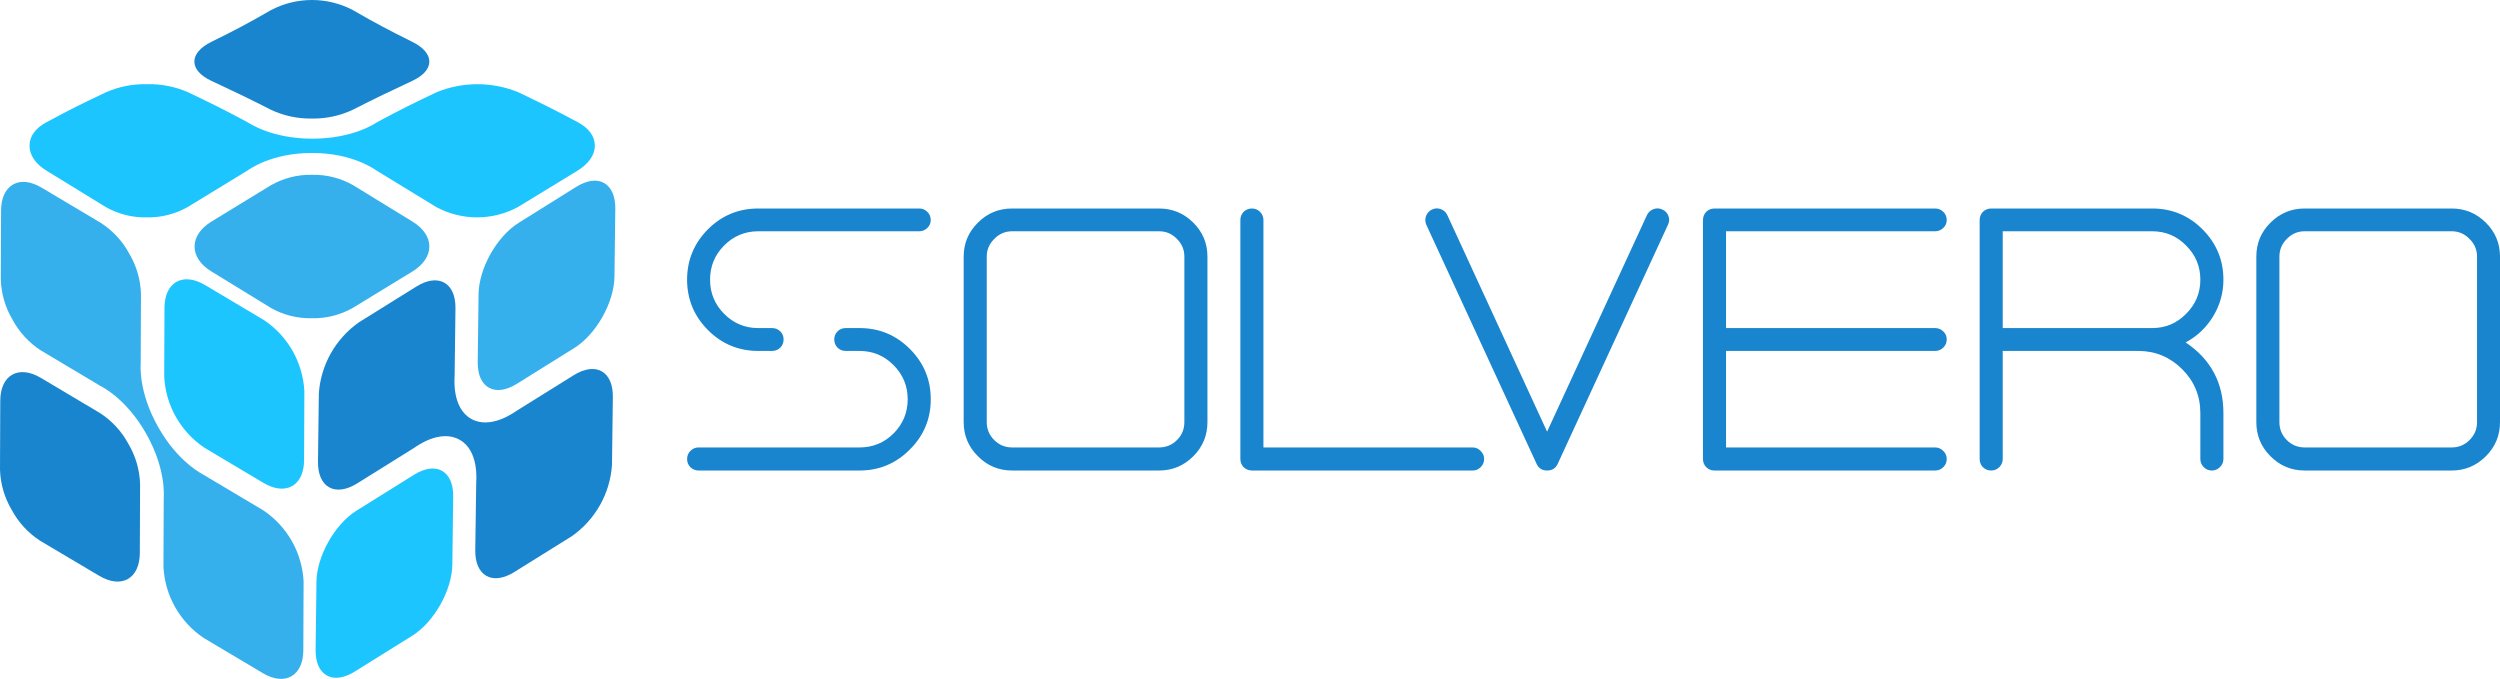
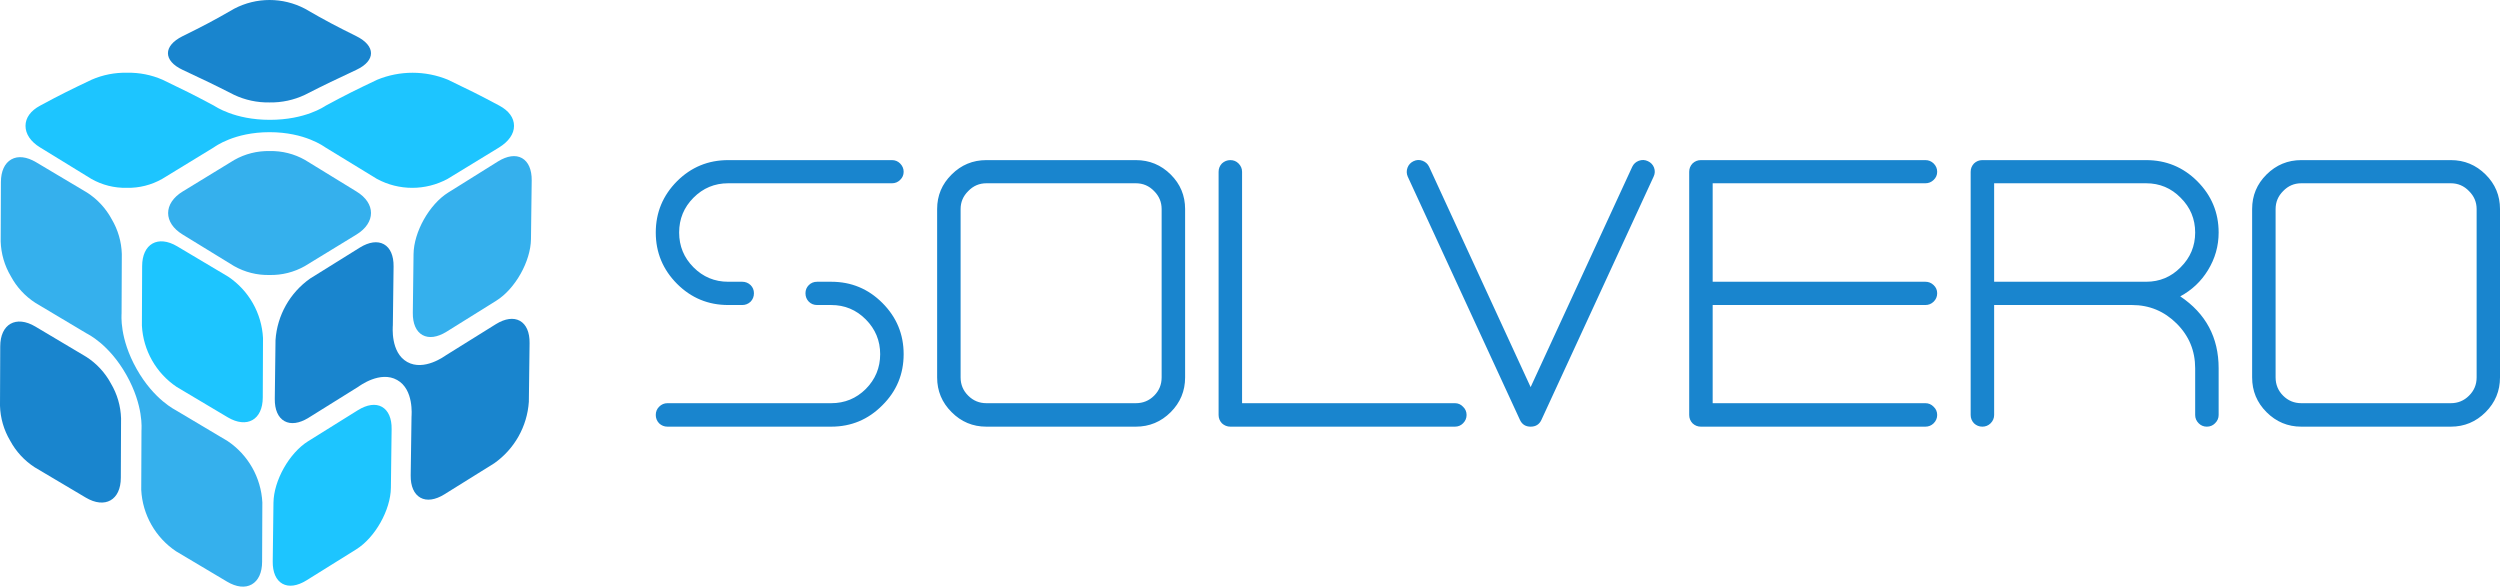
- <svg xmlns="http://www.w3.org/2000/svg" viewBox="0 0 243.78 66.201" width="243.78" height="66.201" role="img" aria-label="Solvero">
+ <svg xmlns="http://www.w3.org/2000/svg" viewBox="0 0 282.111 66.201" width="282.111" height="66.201" role="img" aria-label="Solvero">
  <g transform="scale(0.2663456) translate(-0.0 -0.0002804032)">
    <path d="M129.17 40.18a33.68 33.68 0 0 1-15 3.22 33.66 33.66 0 0 1-15-3.22c-8.73-4.45-13.1-6.5-21.83-10.6-8.25-3.88-8.25-10.14 0-14.24C86.15 11 90.51 8.73 99.25 3.68a32.25 32.25 0 0 1 29.92 0C137.9 8.73 142.26 11 151 15.34c8.25 4.11 8.25 10.37 0 14.24-8.74 4.1-13.1 6.15-21.83 10.6z" fill="#1985ce" />
    <path d="M211.46 62.47L189.62 75.8a31.48 31.48 0 0 1-29.92 0l-21.82-13.33c-.52-.32-8.63-6.47-23.67-6.47s-23.14 6.15-23.67 6.47L68.71 75.8a29.1 29.1 0 0 1-15 3.78 29.08 29.08 0 0 1-15-3.78L17 62.47c-4-2.44-6.19-5.69-6.19-9.14S13 46.91 17 44.76c8.73-4.72 13.1-6.85 21.84-11a35.48 35.48 0 0 1 15-2.94 35.52 35.52 0 0 1 15 2.95c8.73 4.19 13.09 6.32 21.83 11 .53.28 8.63 6 23.67 6s23.15-5.68 23.67-6c8.73-4.72 13.1-6.85 21.83-11a39.47 39.47 0 0 1 29.92 0c8.73 4.19 13.1 6.33 21.83 11 4 2.16 6.19 5.12 6.19 8.57s-2.33 6.66-6.32 9.13z" fill="#1dc5ff" />
    <path d="M99.25 67.78a29.11 29.11 0 0 1 15-3.78 29.09 29.09 0 0 1 15 3.78L151 81.12c8.25 5 8.25 13.23 0 18.27l-21.83 13.34a29.09 29.09 0 0 1-15 3.78 29.08 29.08 0 0 1-15-3.78L77.42 99.39c-8.25-5-8.25-13.23 0-18.27zM221.17 67c-2.69-1.52-6.3-1-10.17 1.39l-21.11 13.19c-8 5-14.56 16.67-14.68 26.07l-.31 24.88c-.06 4.55 1.39 7.9 4.09 9.41s6.3 1 10.17-1.38l21.12-13.17c8-5 14.56-16.67 14.68-26.07l.31-24.88c.05-4.55-1.4-7.9-4.1-9.44z" fill="#35b0ed" />
    <path d="M168.27 161c7.17 4 6.09 15 6.08 15.58l-.35 24.85c-.06 4.55 1.4 7.89 4.09 9.41s6.3 1 10.17-1.39l21.12-13.16a34.71 34.71 0 0 0 14.68-26.06l.31-24.88c.06-4.55-1.39-7.9-4.09-9.41s-6.3-1-10.17 1.39L189 150.48c-.51.32-9.31 6.91-16.48 2.88s-6.09-15-6.08-15.58l.31-24.88c.06-4.55-1.39-7.9-4.09-9.41s-6.3-1-10.17 1.38L131.41 118a34.7 34.7 0 0 0-14.68 26.07l-.31 24.93c-.06 4.55 1.4 7.9 4.09 9.41s6.3 1 10.17-1.38l21.12-13.17c.5-.33 9.3-6.93 16.47-2.86z" fill="#1985ce" />
    <path d="M161.83 172.38c-2.69-1.51-6.3-1-10.17 1.39l-21.12 13.17c-8 5-14.56 16.66-14.68 26.07l-.31 24.88c-.06 4.55 1.4 7.9 4.09 9.41s6.3 1 10.17-1.39l21.12-13.16c8-5 14.56-16.67 14.68-26.07l.31-24.88c.08-4.55-1.4-7.9-4.09-9.42zM74.85 163.93a33.39 33.39 0 0 1-14.73-26l.1-25.14c0-9.5 6.71-13.28 14.87-8.42l21.61 12.86a33.37 33.37 0 0 1 14.73 26l-.1 25.14c0 9.5-6.71 13.27-14.87 8.42z" fill="#1dc5ff" />
    <path d="M96.18 246.42l-21.61-12.86a33.38 33.38 0 0 1-14.73-26l.1-25.14c0-.6 1-10.49-6.39-23.58s-16.4-17.31-16.92-17.62L15 128.32A30.65 30.65 0 0 1 4.57 117a30.69 30.69 0 0 1-4.28-14.72l.1-25.14c0-4.6 1.58-8 4.39-9.6s6.53-1.17 10.49 1.18l21.6 12.86a30.67 30.67 0 0 1 10.45 11.28 30.66 30.66 0 0 1 4.29 14.76l-.1 25.14c0 .61-1 10.49 6.39 23.58S74.29 173.65 74.81 174l21.61 12.86a33.38 33.38 0 0 1 14.73 26l-.1 25.14c0 4.6-1.58 8-4.39 9.6s-6.53 1.17-10.48-1.18z" fill="#35b0ed" />
    <path d="M36.58 151.21A30.69 30.69 0 0 1 47 162.49a30.69 30.69 0 0 1 4.29 14.76l-.1 25.14c0 9.5-6.71 13.27-14.87 8.42L14.73 198a30.69 30.69 0 0 1-10.44-11.32A30.65 30.65 0 0 1 0 171.91l.1-25.14c0-9.5 6.71-13.27 14.87-8.42z" fill="#1985ce" />
  </g>
-   <g transform="translate(67 20.31997)" fill="#1985ce">
-     <g transform="scale(1)">
+   <g transform="translate(74 18.05483)" fill="#1985ce">
+     <g transform="scale(1.177233)">
      <g>
        <path d="M18.43-13.89L17.08-13.89Q16.6-13.89 16.28-13.57L16.28-13.57Q15.96-13.25 15.96-12.79L15.96-12.79Q15.96-12.31 16.28-11.98L16.28-11.98Q16.6-11.66 17.08-11.66L17.08-11.66 18.43-11.66Q20.37-11.66 21.74-10.28L21.74-10.28Q23.12-8.89 23.12-6.95L23.12-6.95Q23.12-5 21.74-3.61L21.74-3.61Q20.37-2.25 18.43-2.25L18.43-2.25 2.73-2.25Q2.27-2.25 1.93-1.91L1.93-1.91Q1.61-1.59 1.61-1.12L1.61-1.12Q1.61-0.66 1.93-0.32L1.93-0.32Q2.27 0 2.73 0L2.73 0 18.43 0Q21.3 0 23.33-2.05L23.33-2.05Q25.37-4.07 25.37-6.95L25.37-6.95Q25.37-9.82 23.33-11.86L23.33-11.86Q21.3-13.89 18.43-13.89L18.43-13.89ZM8.55-11.66L9.9-11.66Q10.36-11.66 10.7-11.98L10.7-11.98Q11.02-12.31 11.02-12.79L11.02-12.79Q11.02-13.25 10.7-13.57L10.7-13.57Q10.36-13.89 9.9-13.89L9.9-13.89 8.55-13.89Q6.6-13.89 5.22-15.28L5.22-15.28Q3.85-16.66 3.85-18.61L3.85-18.61Q3.85-20.56 5.22-21.94L5.22-21.94Q6.6-23.33 8.55-23.33L8.55-23.33 24.25-23.33Q24.71-23.33 25.03-23.65L25.03-23.65Q25.37-23.97 25.37-24.43L25.37-24.43Q25.37-24.89 25.03-25.23L25.03-25.23Q24.71-25.55 24.25-25.55L24.25-25.55 8.55-25.55Q5.68-25.55 3.65-23.53L3.65-23.53Q1.61-21.48 1.61-18.61L1.61-18.61Q1.61-15.74 3.65-13.69L3.65-13.69Q5.68-11.66 8.55-11.66L8.55-11.66ZM47.63-23.33L33.3-23.33Q32.28-23.33 31.56-22.58L31.56-22.58Q30.83-21.86 30.83-20.86L30.83-20.86 30.83-4.72Q30.83-3.69 31.56-2.97L31.56-2.97Q32.28-2.25 33.3-2.25L33.3-2.25 47.63-2.25Q48.66-2.25 49.38-2.97L49.38-2.97Q50.1-3.69 50.1-4.72L50.1-4.72 50.1-20.86Q50.1-21.86 49.38-22.58L49.38-22.58Q48.66-23.33 47.63-23.33L47.63-23.33ZM47.63 0L33.3 0Q31.35 0 29.97-1.39L29.97-1.39Q28.58-2.77 28.58-4.72L28.58-4.72 28.58-20.86Q28.58-22.8 29.97-24.17L29.97-24.17Q31.35-25.55 33.3-25.55L33.3-25.55 47.63-25.55Q49.58-25.55 50.97-24.17L50.97-24.17Q52.35-22.8 52.35-20.86L52.35-20.86 52.35-4.72Q52.35-2.77 50.97-1.39L50.97-1.39Q49.58 0 47.63 0L47.63 0ZM78.21 0L56.69 0Q56.23 0 55.88-0.32L55.88-0.32Q55.56-0.66 55.56-1.12L55.56-1.12 55.56-24.43Q55.56-24.89 55.88-25.23L55.88-25.23Q56.23-25.55 56.69-25.55L56.69-25.55Q57.15-25.55 57.47-25.23L57.47-25.23Q57.81-24.89 57.81-24.43L57.81-24.43 57.81-2.25 78.21-2.25Q78.67-2.25 78.99-1.91L78.99-1.91Q79.33-1.59 79.33-1.12L79.33-1.12Q79.33-0.66 78.99-0.32L78.99-0.32Q78.67 0 78.21 0L78.21 0ZM85.47 0Q84.75 0 84.45-0.64L84.45-0.64 73.69-23.97Q73.51-24.39 73.67-24.83L73.67-24.83Q73.83-25.25 74.25-25.45L74.25-25.45Q74.67-25.65 75.1-25.49L75.1-25.49Q75.54-25.33 75.74-24.91L75.74-24.91 85.47-3.79 95.21-24.91Q95.41-25.33 95.85-25.49L95.85-25.49Q96.29-25.65 96.71-25.45L96.71-25.45Q97.14-25.25 97.3-24.83L97.3-24.83Q97.46-24.39 97.26-23.97L97.26-23.97 86.5-0.64Q86.2 0 85.47 0L85.47 0ZM102.92-11.66L123.31-11.66Q123.77-11.66 124.1-11.98L124.1-11.98Q124.44-12.31 124.44-12.79L124.44-12.79Q124.44-13.25 124.1-13.57L124.1-13.57Q123.77-13.89 123.31-13.89L123.31-13.89 102.92-13.89 102.92-23.33 123.31-23.33Q123.77-23.33 124.1-23.65L124.1-23.65Q124.44-23.97 124.44-24.43L124.44-24.43Q124.44-24.89 124.1-25.23L124.1-25.23Q123.77-25.55 123.31-25.55L123.31-25.55 101.79-25.55Q101.33-25.55 100.99-25.23L100.99-25.23Q100.67-24.89 100.67-24.43L100.67-24.43 100.67-1.12Q100.67-0.66 100.99-0.32L100.99-0.32Q101.33 0 101.79 0L101.79 0 123.31 0Q123.77 0 124.1-0.32L124.1-0.32Q124.44-0.66 124.44-1.12L124.44-1.12Q124.44-1.59 124.1-1.91L124.1-1.91Q123.77-2.25 123.31-2.25L123.31-2.25 102.92-2.25 102.92-11.66ZM144.47-13.89L129.9-13.89 129.9-23.33 144.47-23.33Q146.42-23.33 147.78-21.94L147.78-21.94Q149.17-20.56 149.17-18.61L149.17-18.61Q149.17-16.66 147.78-15.28L147.78-15.28Q146.42-13.89 144.47-13.89L144.47-13.89ZM147.74-12.49Q149.41-13.39 150.39-14.99L150.39-14.99Q151.42-16.66 151.42-18.61L151.42-18.61Q151.42-21.48 149.37-23.53L149.37-23.53Q147.34-25.55 144.47-25.55L144.47-25.55 128.77-25.55Q128.31-25.55 127.97-25.23L127.97-25.23Q127.65-24.89 127.65-24.43L127.65-24.43 127.65-1.12Q127.65-0.66 127.97-0.32L127.97-0.32Q128.31 0 128.77 0L128.77 0Q129.23 0 129.56-0.32L129.56-0.32Q129.9-0.66 129.9-1.12L129.9-1.12 129.9-11.66 143.12-11.66Q145.61-11.66 147.4-9.88L147.4-9.88Q149.17-8.11 149.17-5.6L149.17-5.6 149.17-1.12Q149.17-0.66 149.51-0.32L149.51-0.32Q149.83 0 150.29 0L150.29 0Q150.75 0 151.07-0.32L151.07-0.32Q151.42-0.66 151.42-1.12L151.42-1.12 151.42-5.6Q151.42-10.02 147.74-12.49L147.74-12.49ZM173.68-23.33L159.34-23.33Q158.32-23.33 157.6-22.58L157.6-22.58Q156.88-21.86 156.88-20.86L156.88-20.86 156.88-4.72Q156.88-3.69 157.6-2.97L157.6-2.97Q158.32-2.25 159.34-2.25L159.34-2.25 173.68-2.25Q174.7-2.25 175.42-2.97L175.42-2.97Q176.15-3.69 176.15-4.72L176.15-4.72 176.15-20.86Q176.15-21.86 175.42-22.58L175.42-22.58Q174.7-23.33 173.68-23.33L173.68-23.33ZM173.68 0L159.34 0Q157.4 0 156.01-1.39L156.01-1.39Q154.63-2.77 154.63-4.72L154.63-4.72 154.63-20.86Q154.63-22.8 156.01-24.17L156.01-24.17Q157.4-25.55 159.34-25.55L159.34-25.55 173.68-25.55Q175.62-25.55 177.01-24.17L177.01-24.17Q178.39-22.8 178.39-20.86L178.39-20.86 178.39-4.72Q178.39-2.77 177.01-1.39L177.01-1.39Q175.62 0 173.68 0L173.68 0Z" transform="translate(-1.61, 25.56111)" />
      </g>
    </g>
  </g>
</svg>
